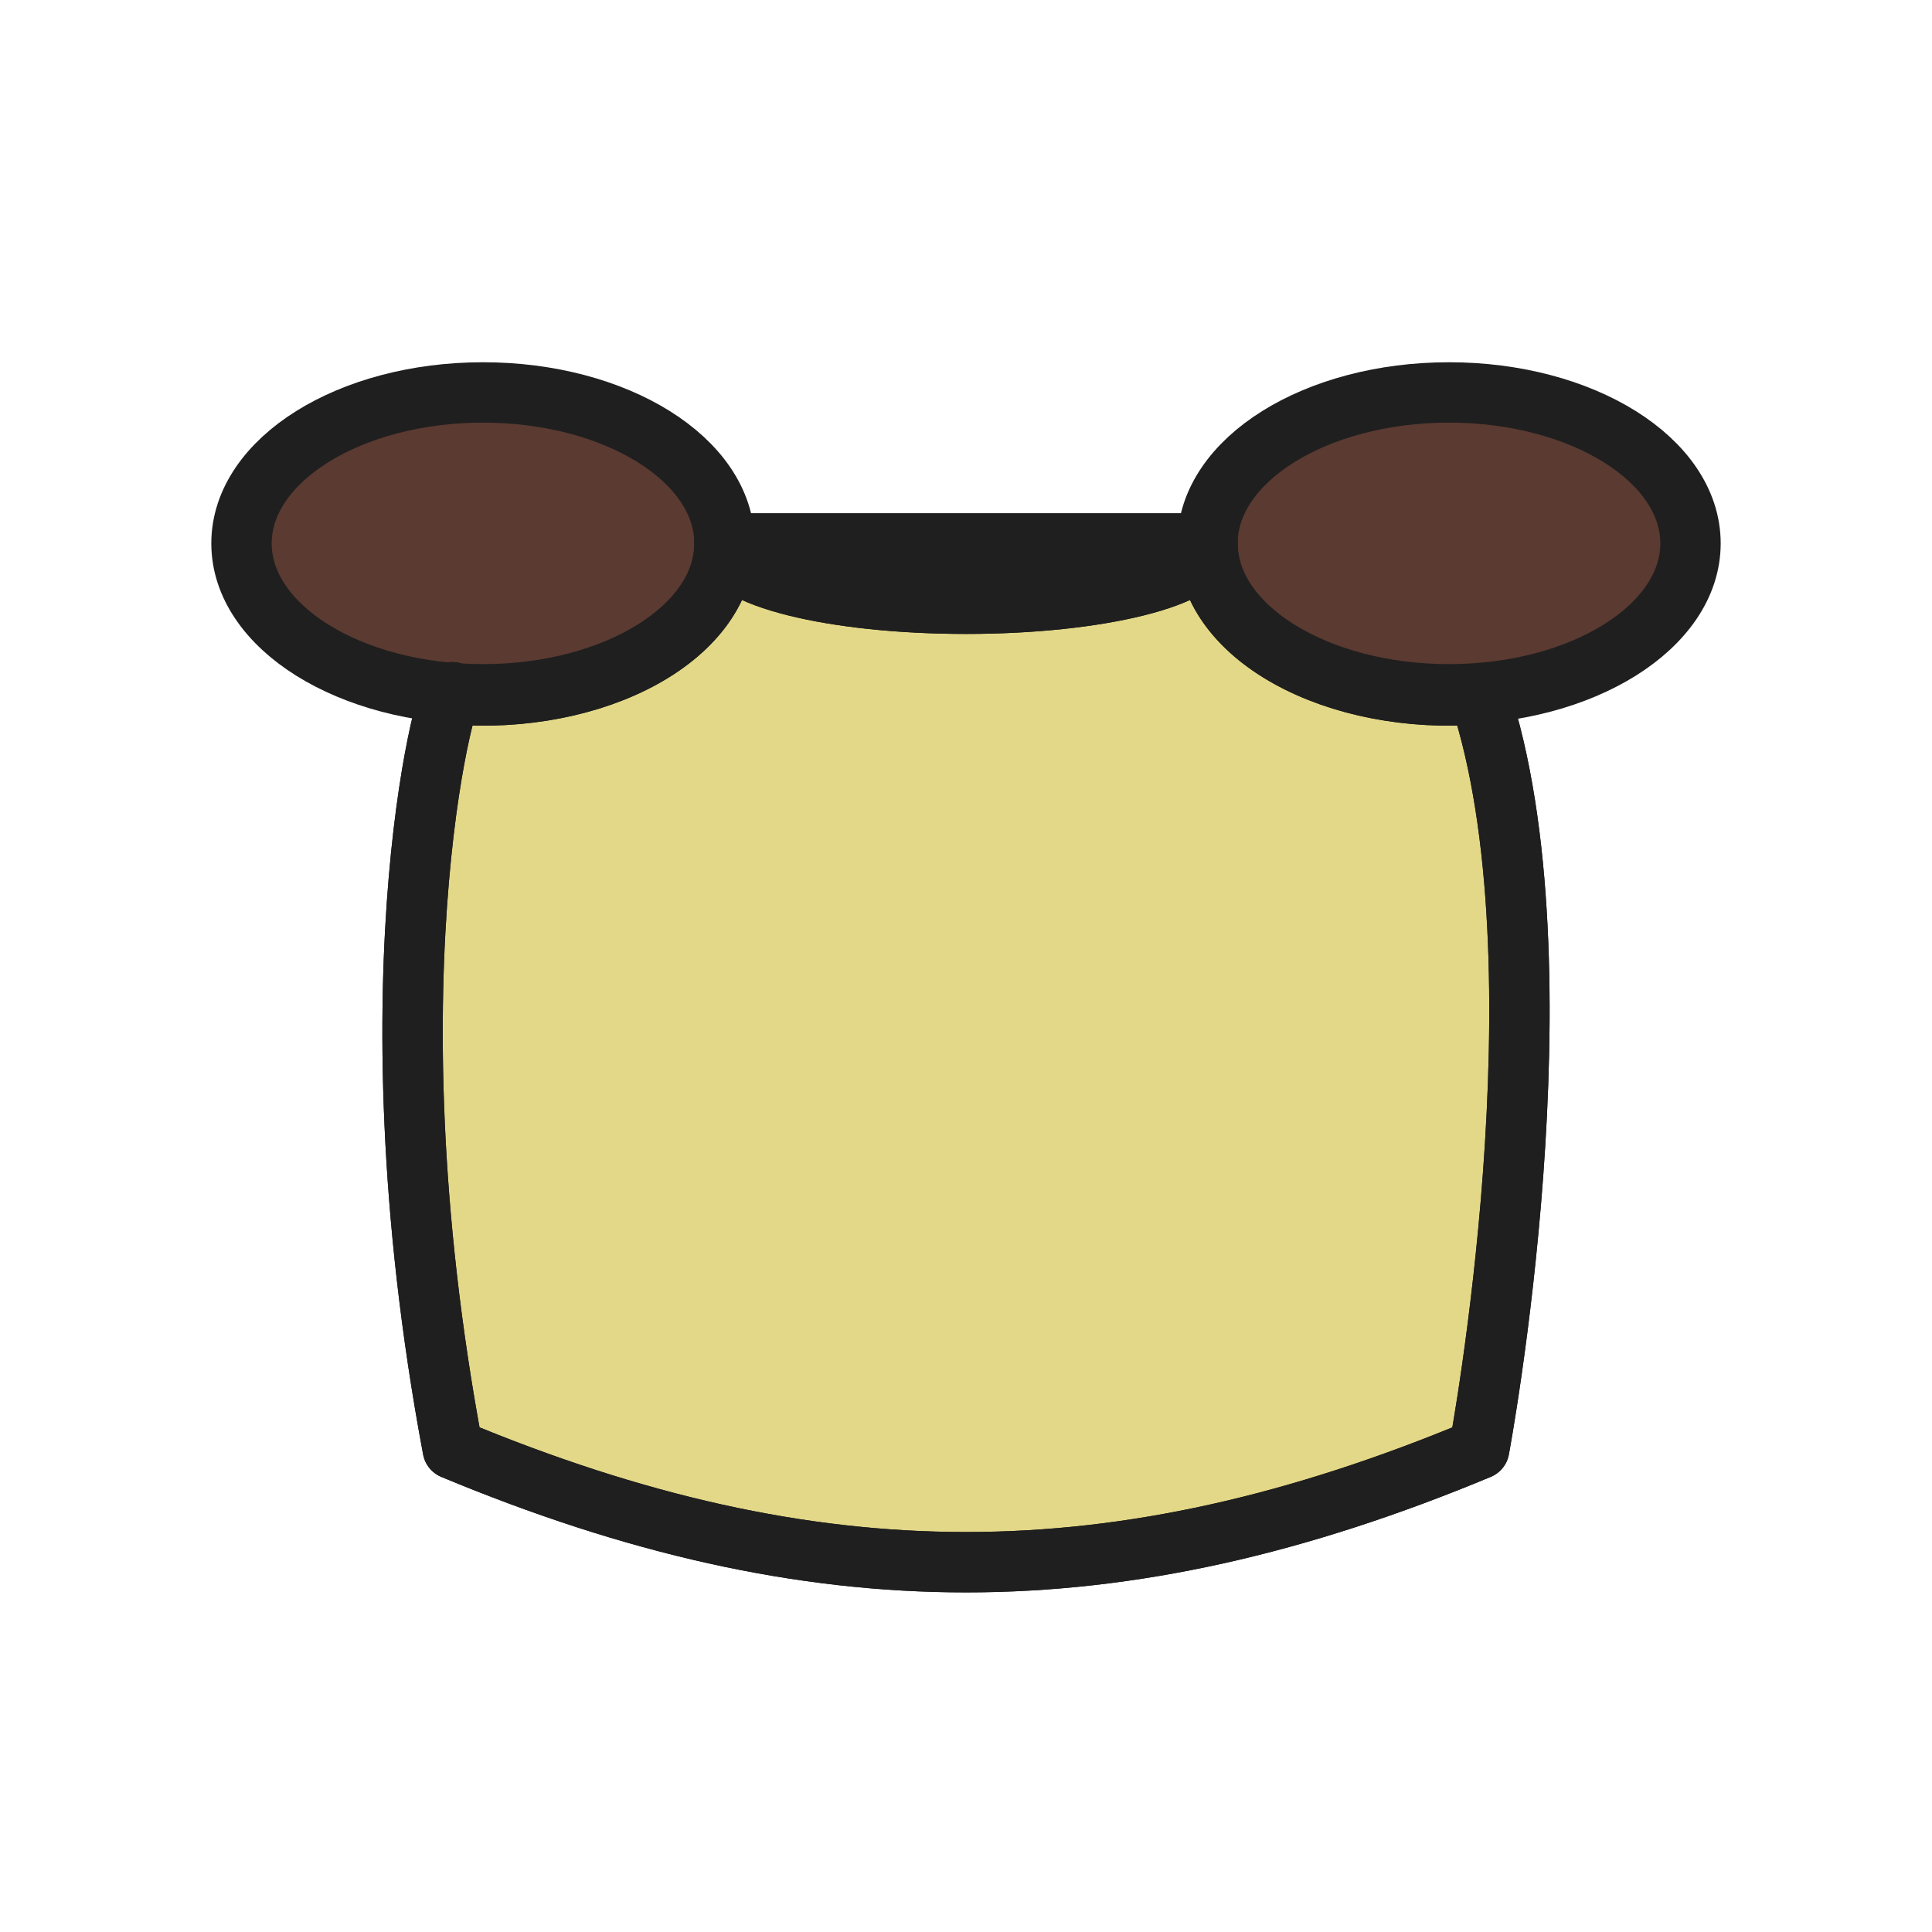
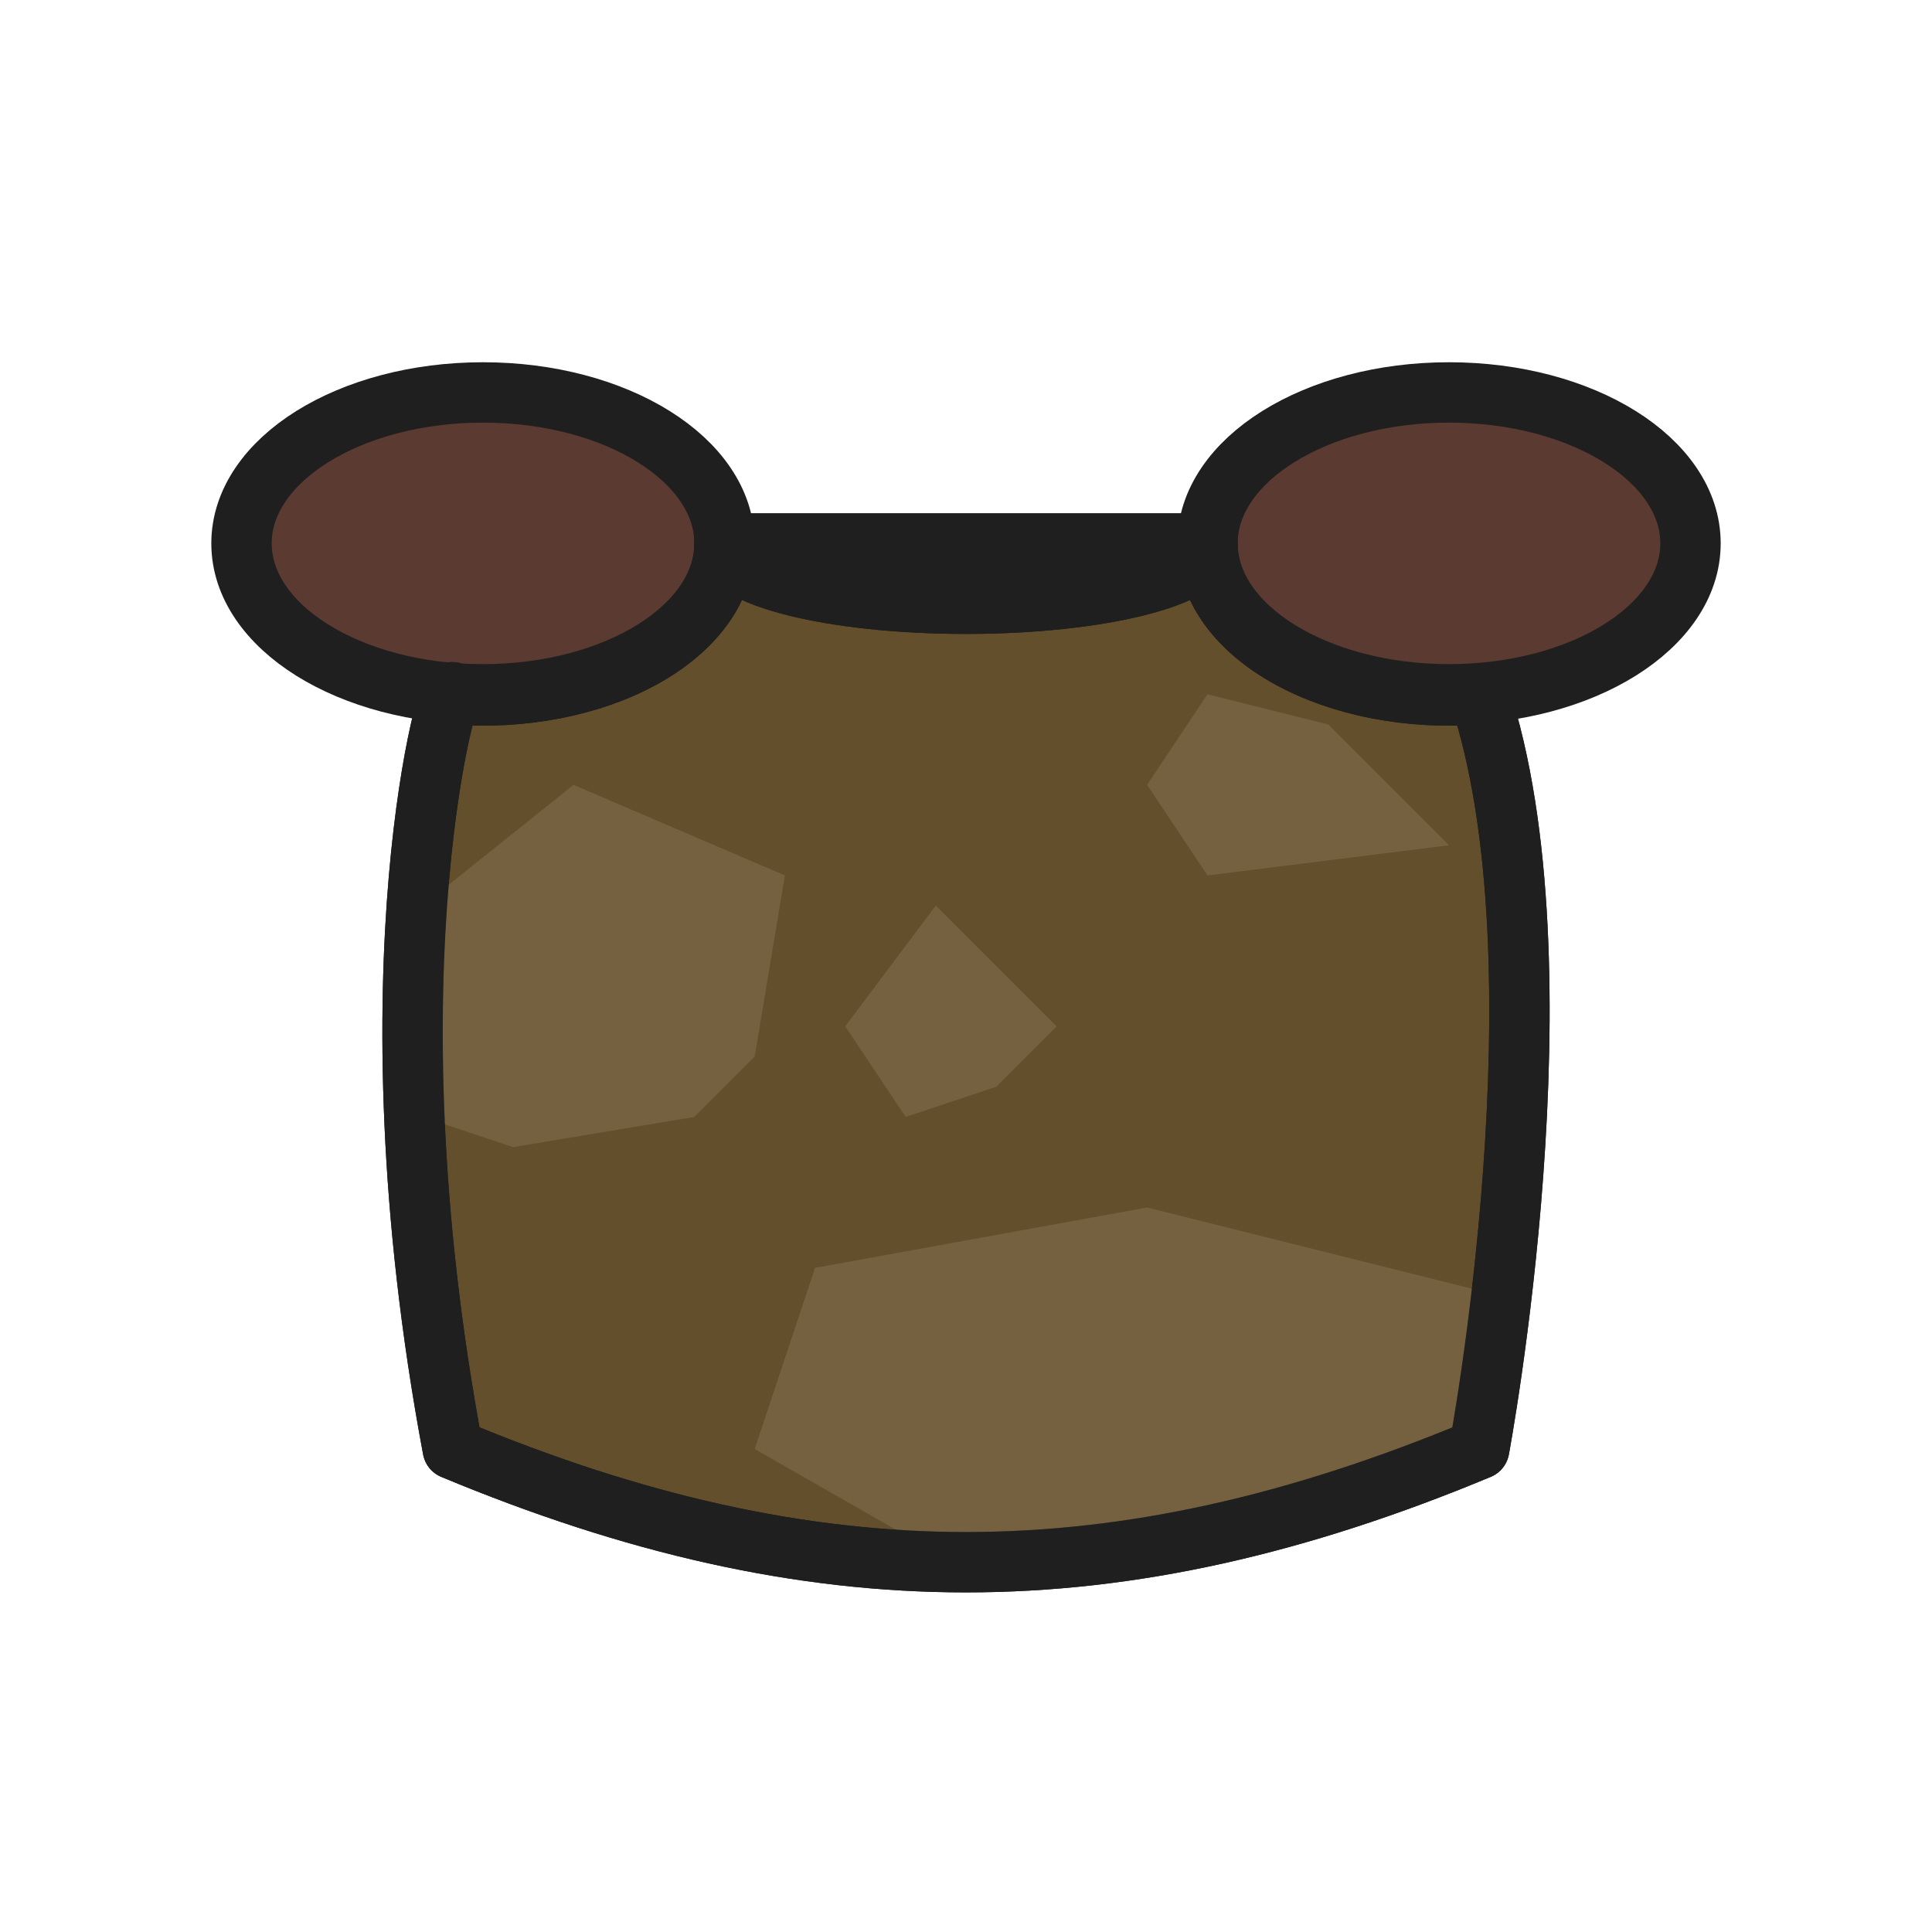
<svg xmlns="http://www.w3.org/2000/svg" width="64" height="64" viewBox="0 0 64 64" fill="none" stroke="#1f1f1f" stroke-width="2" stroke-linecap="round" stroke-linejoin="round">
  <ellipse rx="8" ry="5" cx="16" cy="18" fill="#5a3a31" />
  <ellipse rx="8" ry="5" cx="48" cy="18" fill="#5a3a31" />
-   <path d="M15 23             C15 22 12 32 15 48             C27 53 37 53 49 48             C49 48 52 32 49 23             A8 5 0 0 1 40 18             A8 2 0 1 1 24 18             A8 5 0 0 1 15 23" fill="#e3d888" />
+   <path d="M15 23             C15 22 12 32 15 48             C27 53 37 53 49 48             C49 48 52 32 49 23             A8 5 0 0 1 40 18             A8 2 0 1 1 24 18             A8 5 0 0 1 15 23" fill="#644f2c" />
+   <path d="M14 30         L19 26 L26 29         L25 35 L23 37         L17 38 L14 37 Z            M28 34         L31 30 L35 34         L33 36 L30 37 Z          M48 28         L44 24 L40 23         L38 26 L40 29 Z          M27 42         L38 40 L50 43         L49 48 L32 52         L25 48 Z" stroke-width="0" fill="rgba(132,113,79,0.544)" />
  <path d="M15 23             C15 22 12 32 15 48             C27 53 37 53 49 48             C49 48 52 32 49 23             A8 5 0 0 1 40 18             A8 2 0 1 1 24 18             A8 5 0 0 1 15 23             M40 18 A8 2 0 1 1 24 18 Z     " />
</svg>
